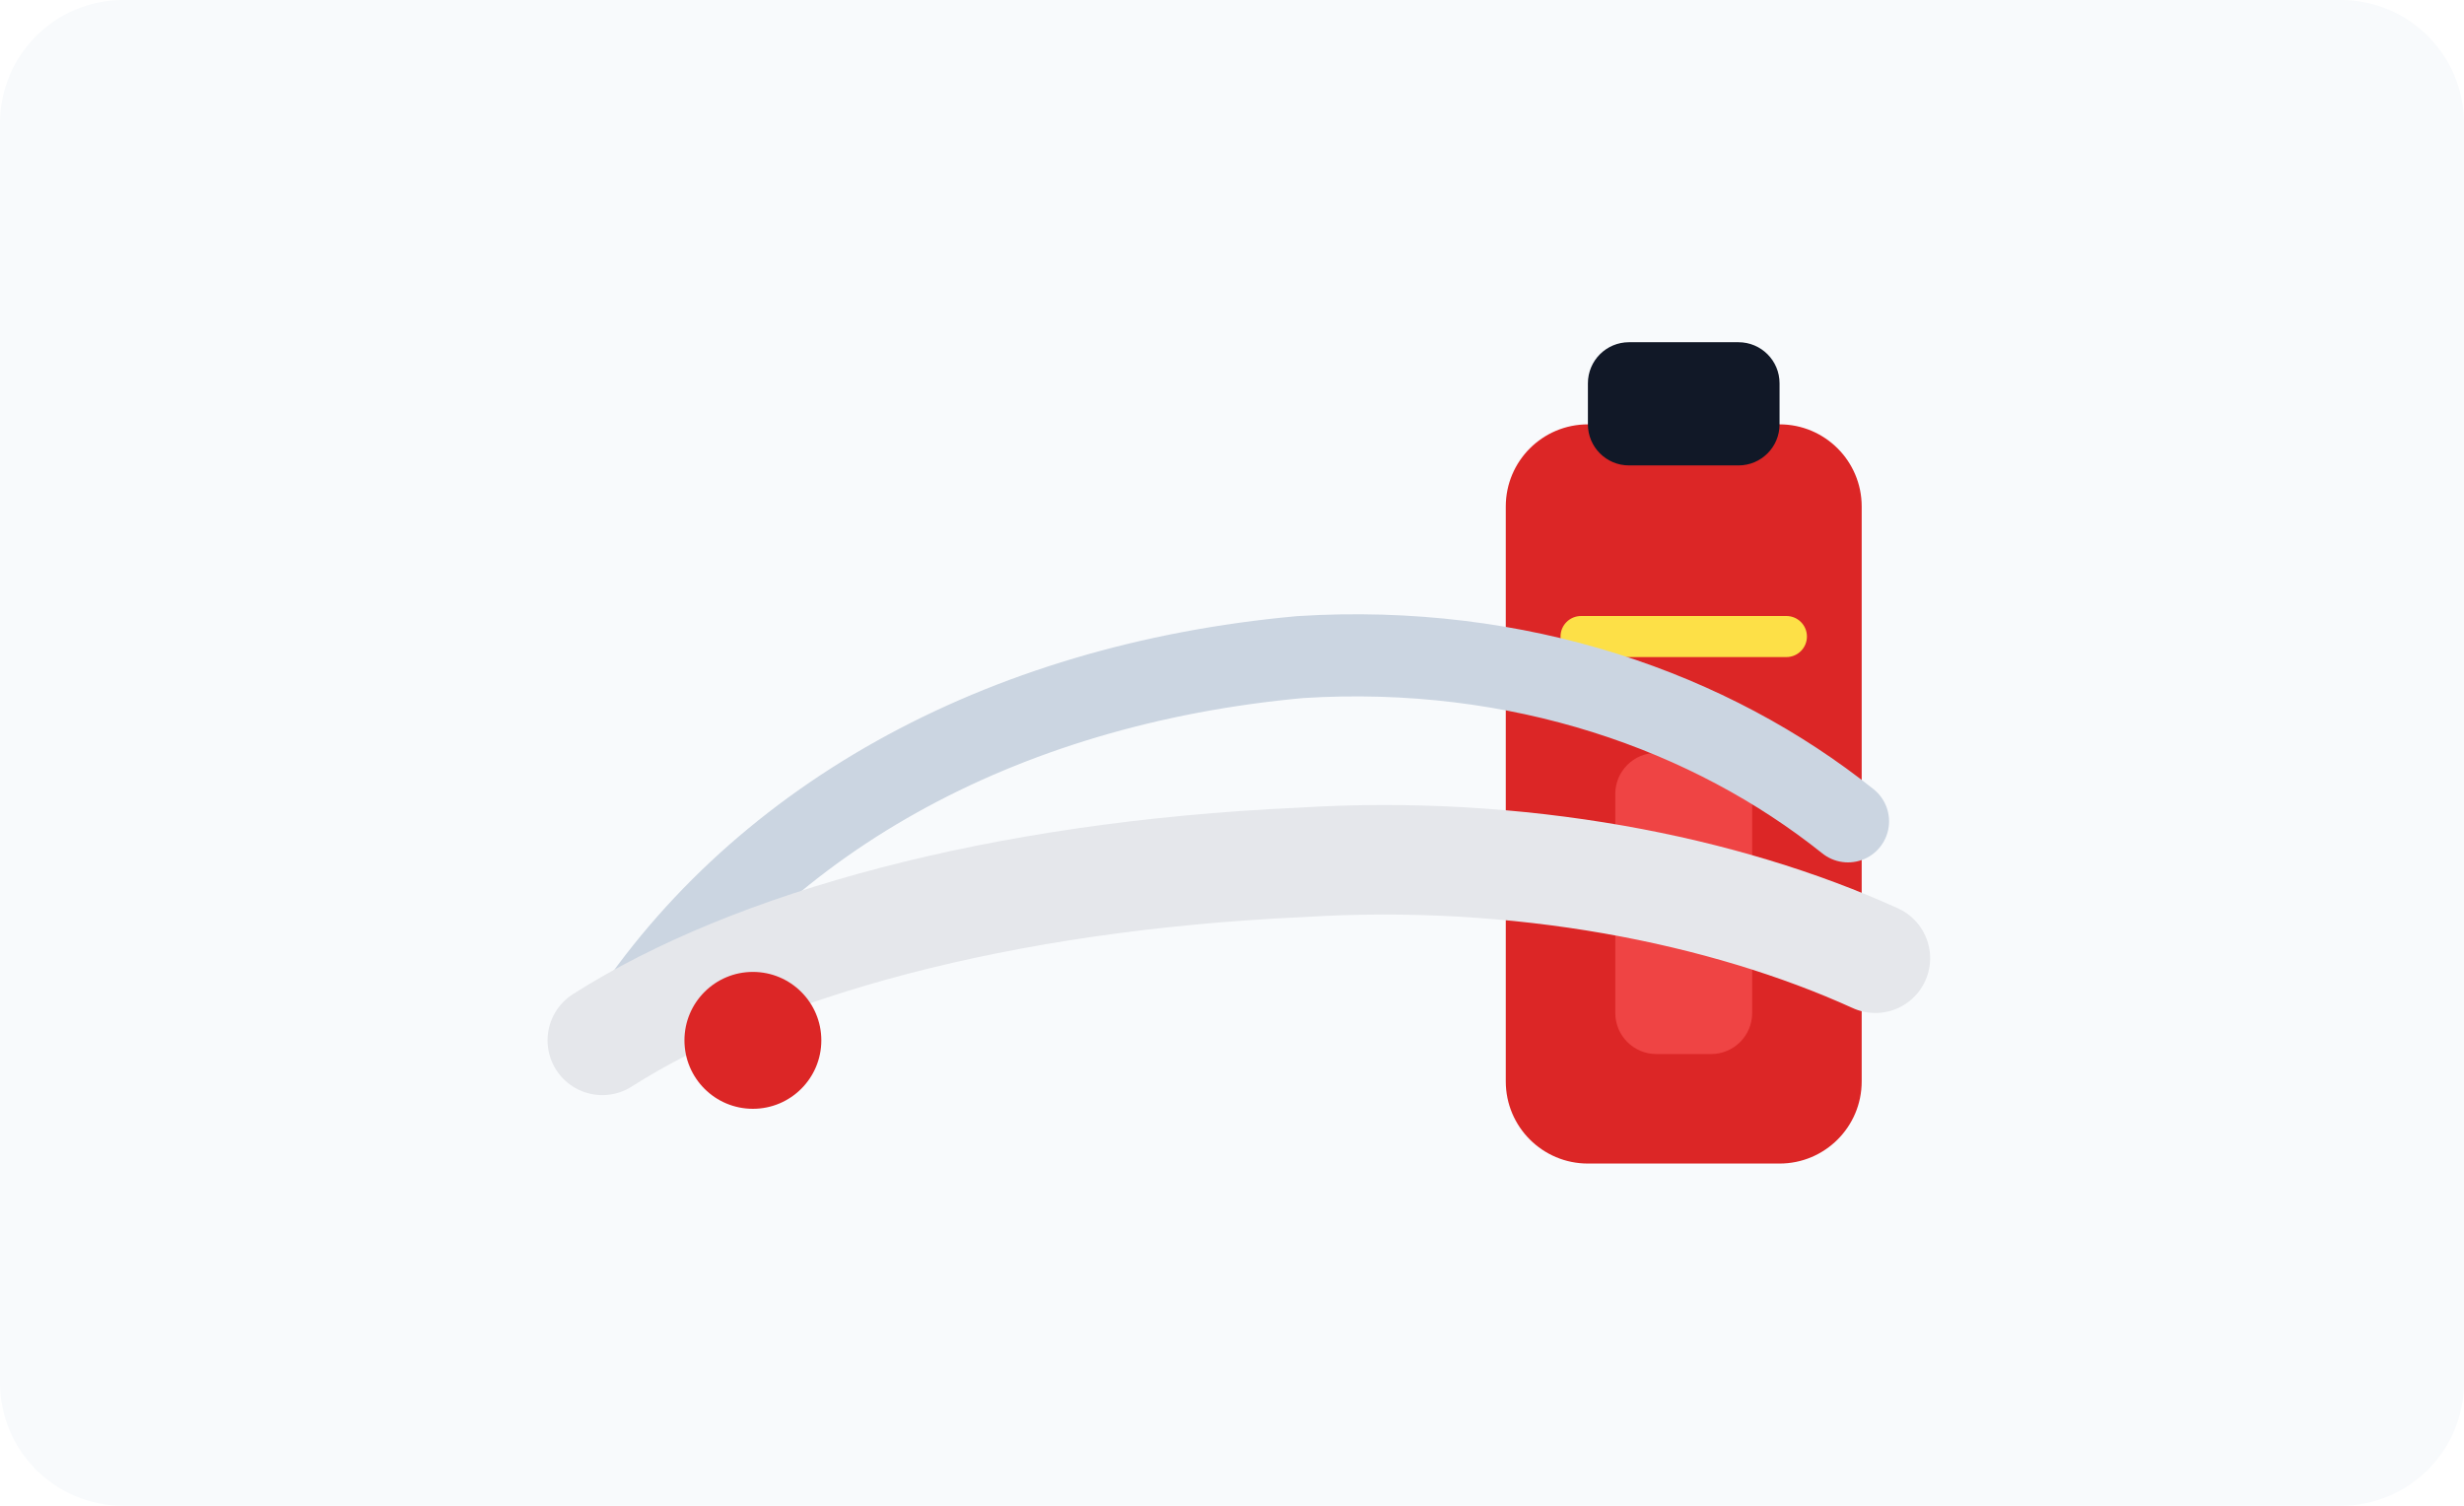
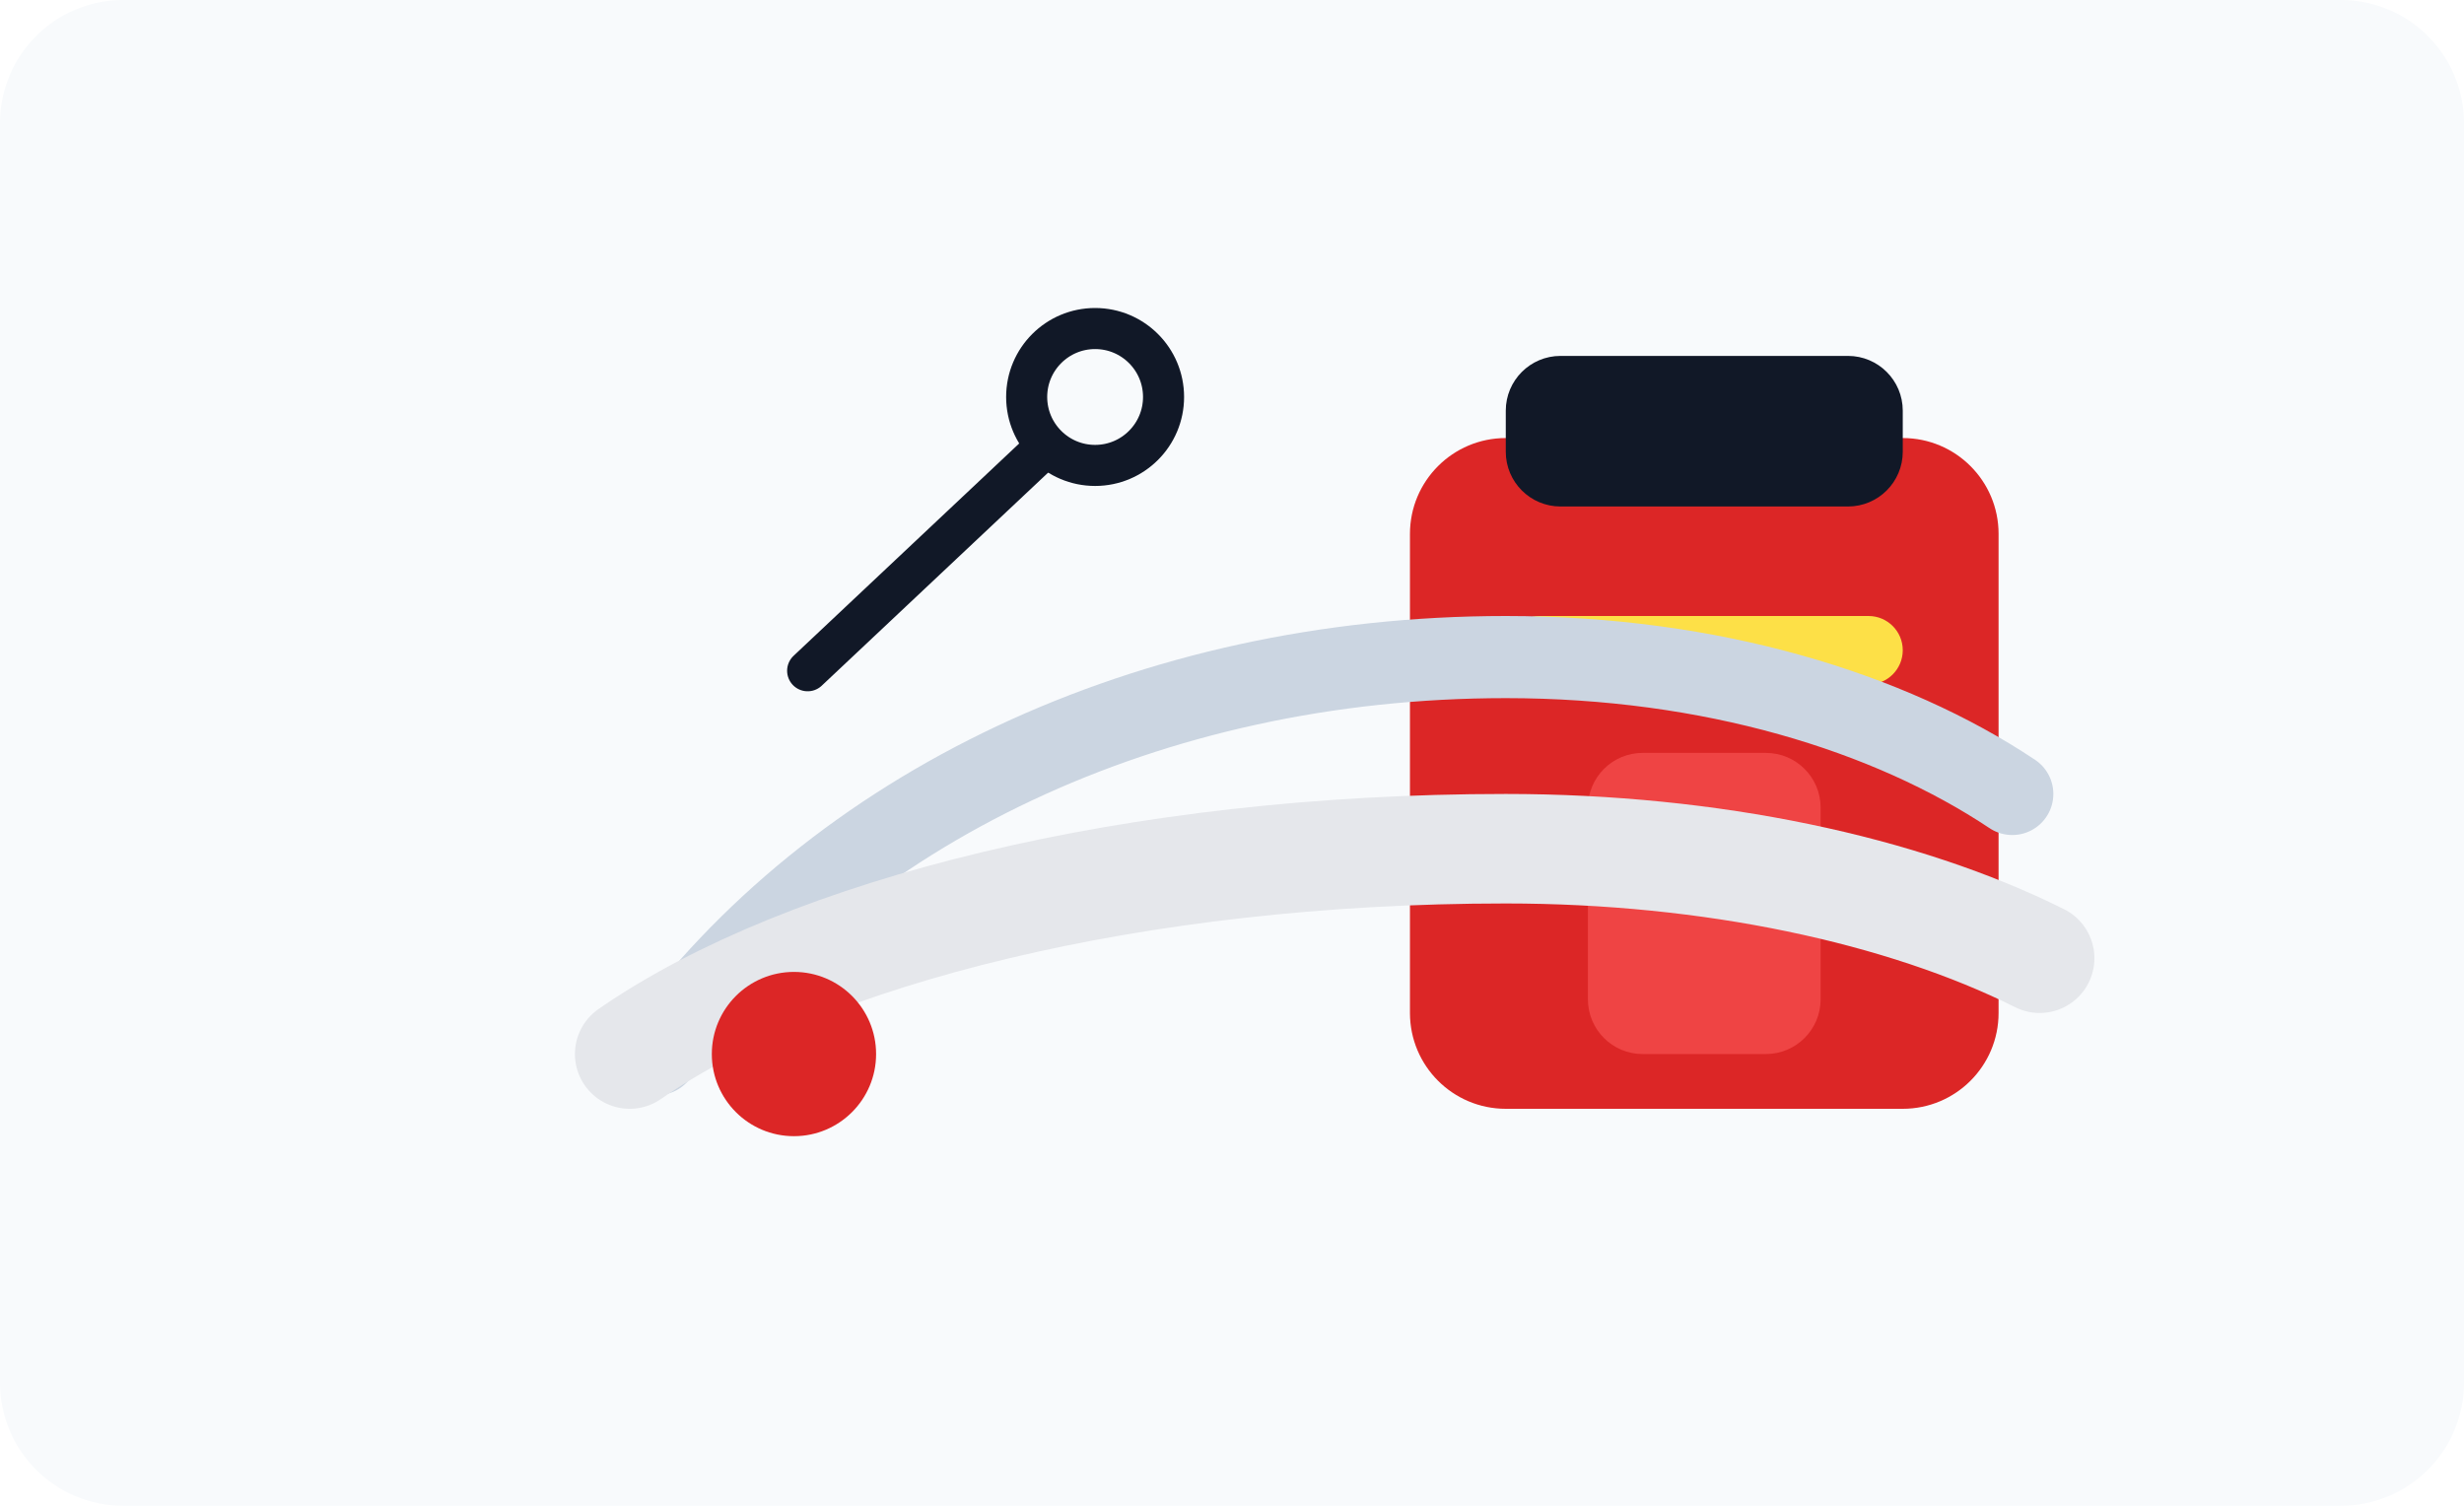
<svg xmlns="http://www.w3.org/2000/svg" width="360" height="220" viewBox="0 0 360 220" fill="none">
  <rect width="360" height="220" rx="18" fill="#F8FAFC" />
-   <rect x="220" y="62" width="52" height="108" rx="12" fill="#DC2626" />
-   <rect x="232" y="50" width="28" height="18" rx="6" fill="#111827" />
-   <rect x="228" y="90" width="36" height="6" rx="3" fill="#FDE047" />
-   <rect x="236" y="110" width="20" height="44" rx="6" fill="#EF4444" />
-   <path d="M90 152C110 120 146 100 190 96C222 94 250 104 270 120" stroke="#CBD5E1" stroke-width="12" stroke-linecap="round" />
-   <path d="M88 152C110 138 146 128 190 126C222 124 252 130 274 140" stroke="#E5E7EB" stroke-width="16" stroke-linecap="round" />
-   <circle cx="110" cy="152" r="10" fill="#DC2626" />
+   <rect x="206" y="64" width="86" height="98" rx="14" fill="#DC2626" />
+   <rect x="220" y="52" width="58" height="22" rx="8" fill="#111827" />
+   <rect x="220" y="90" width="58" height="10" rx="5" fill="#FDE047" />
+   <rect x="232" y="110" width="34" height="44" rx="8" fill="#EF4444" />
+   <path d="M96 154C122 118 168 96 220 96C250 96 276 104 294 116" stroke="#CBD5E1" stroke-width="12" stroke-linecap="round" />
+   <path d="M92 154C118 136 166 124 220 124C250 124 278 130 298 140" stroke="#E5E7EB" stroke-width="16" stroke-linecap="round" />
+   <circle cx="116" cy="154" r="12" fill="#DC2626" />
+   <path d="M118 98L152 66" stroke="#111827" stroke-width="6" stroke-linecap="round" />
+   <circle cx="160" cy="58" r="10" stroke="#111827" stroke-width="6" fill="#F8FAFC" />
</svg>
